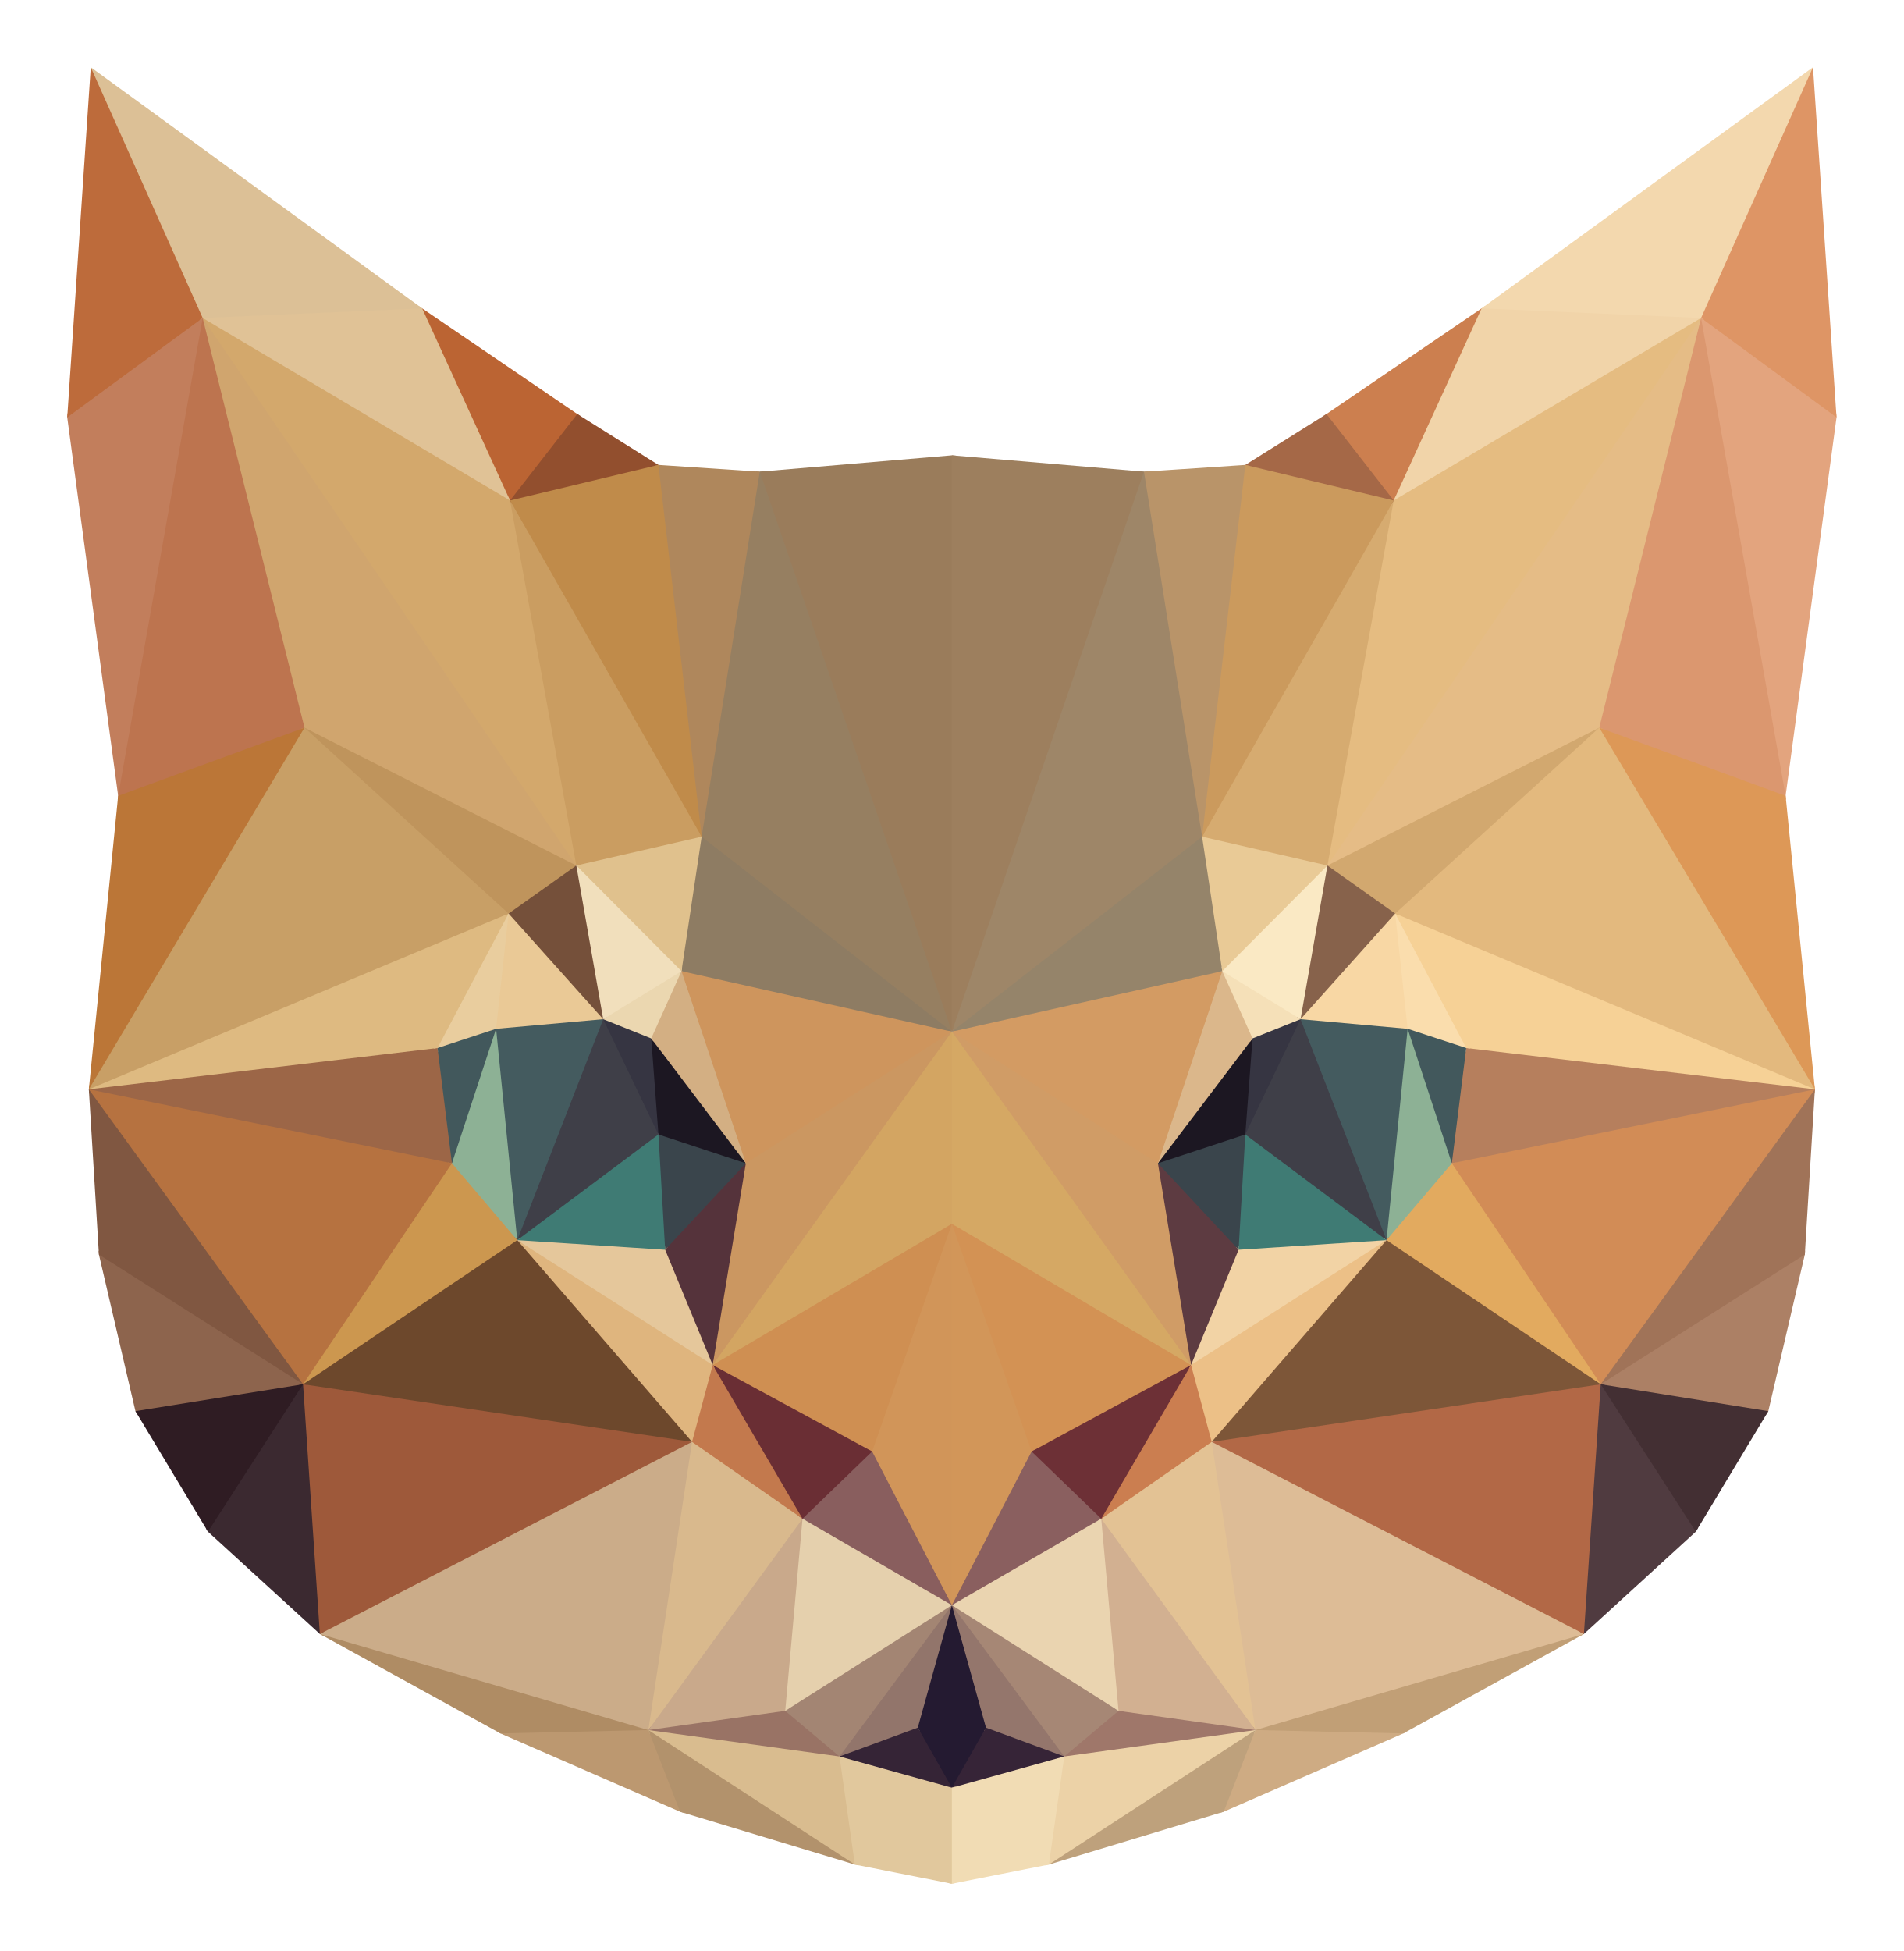
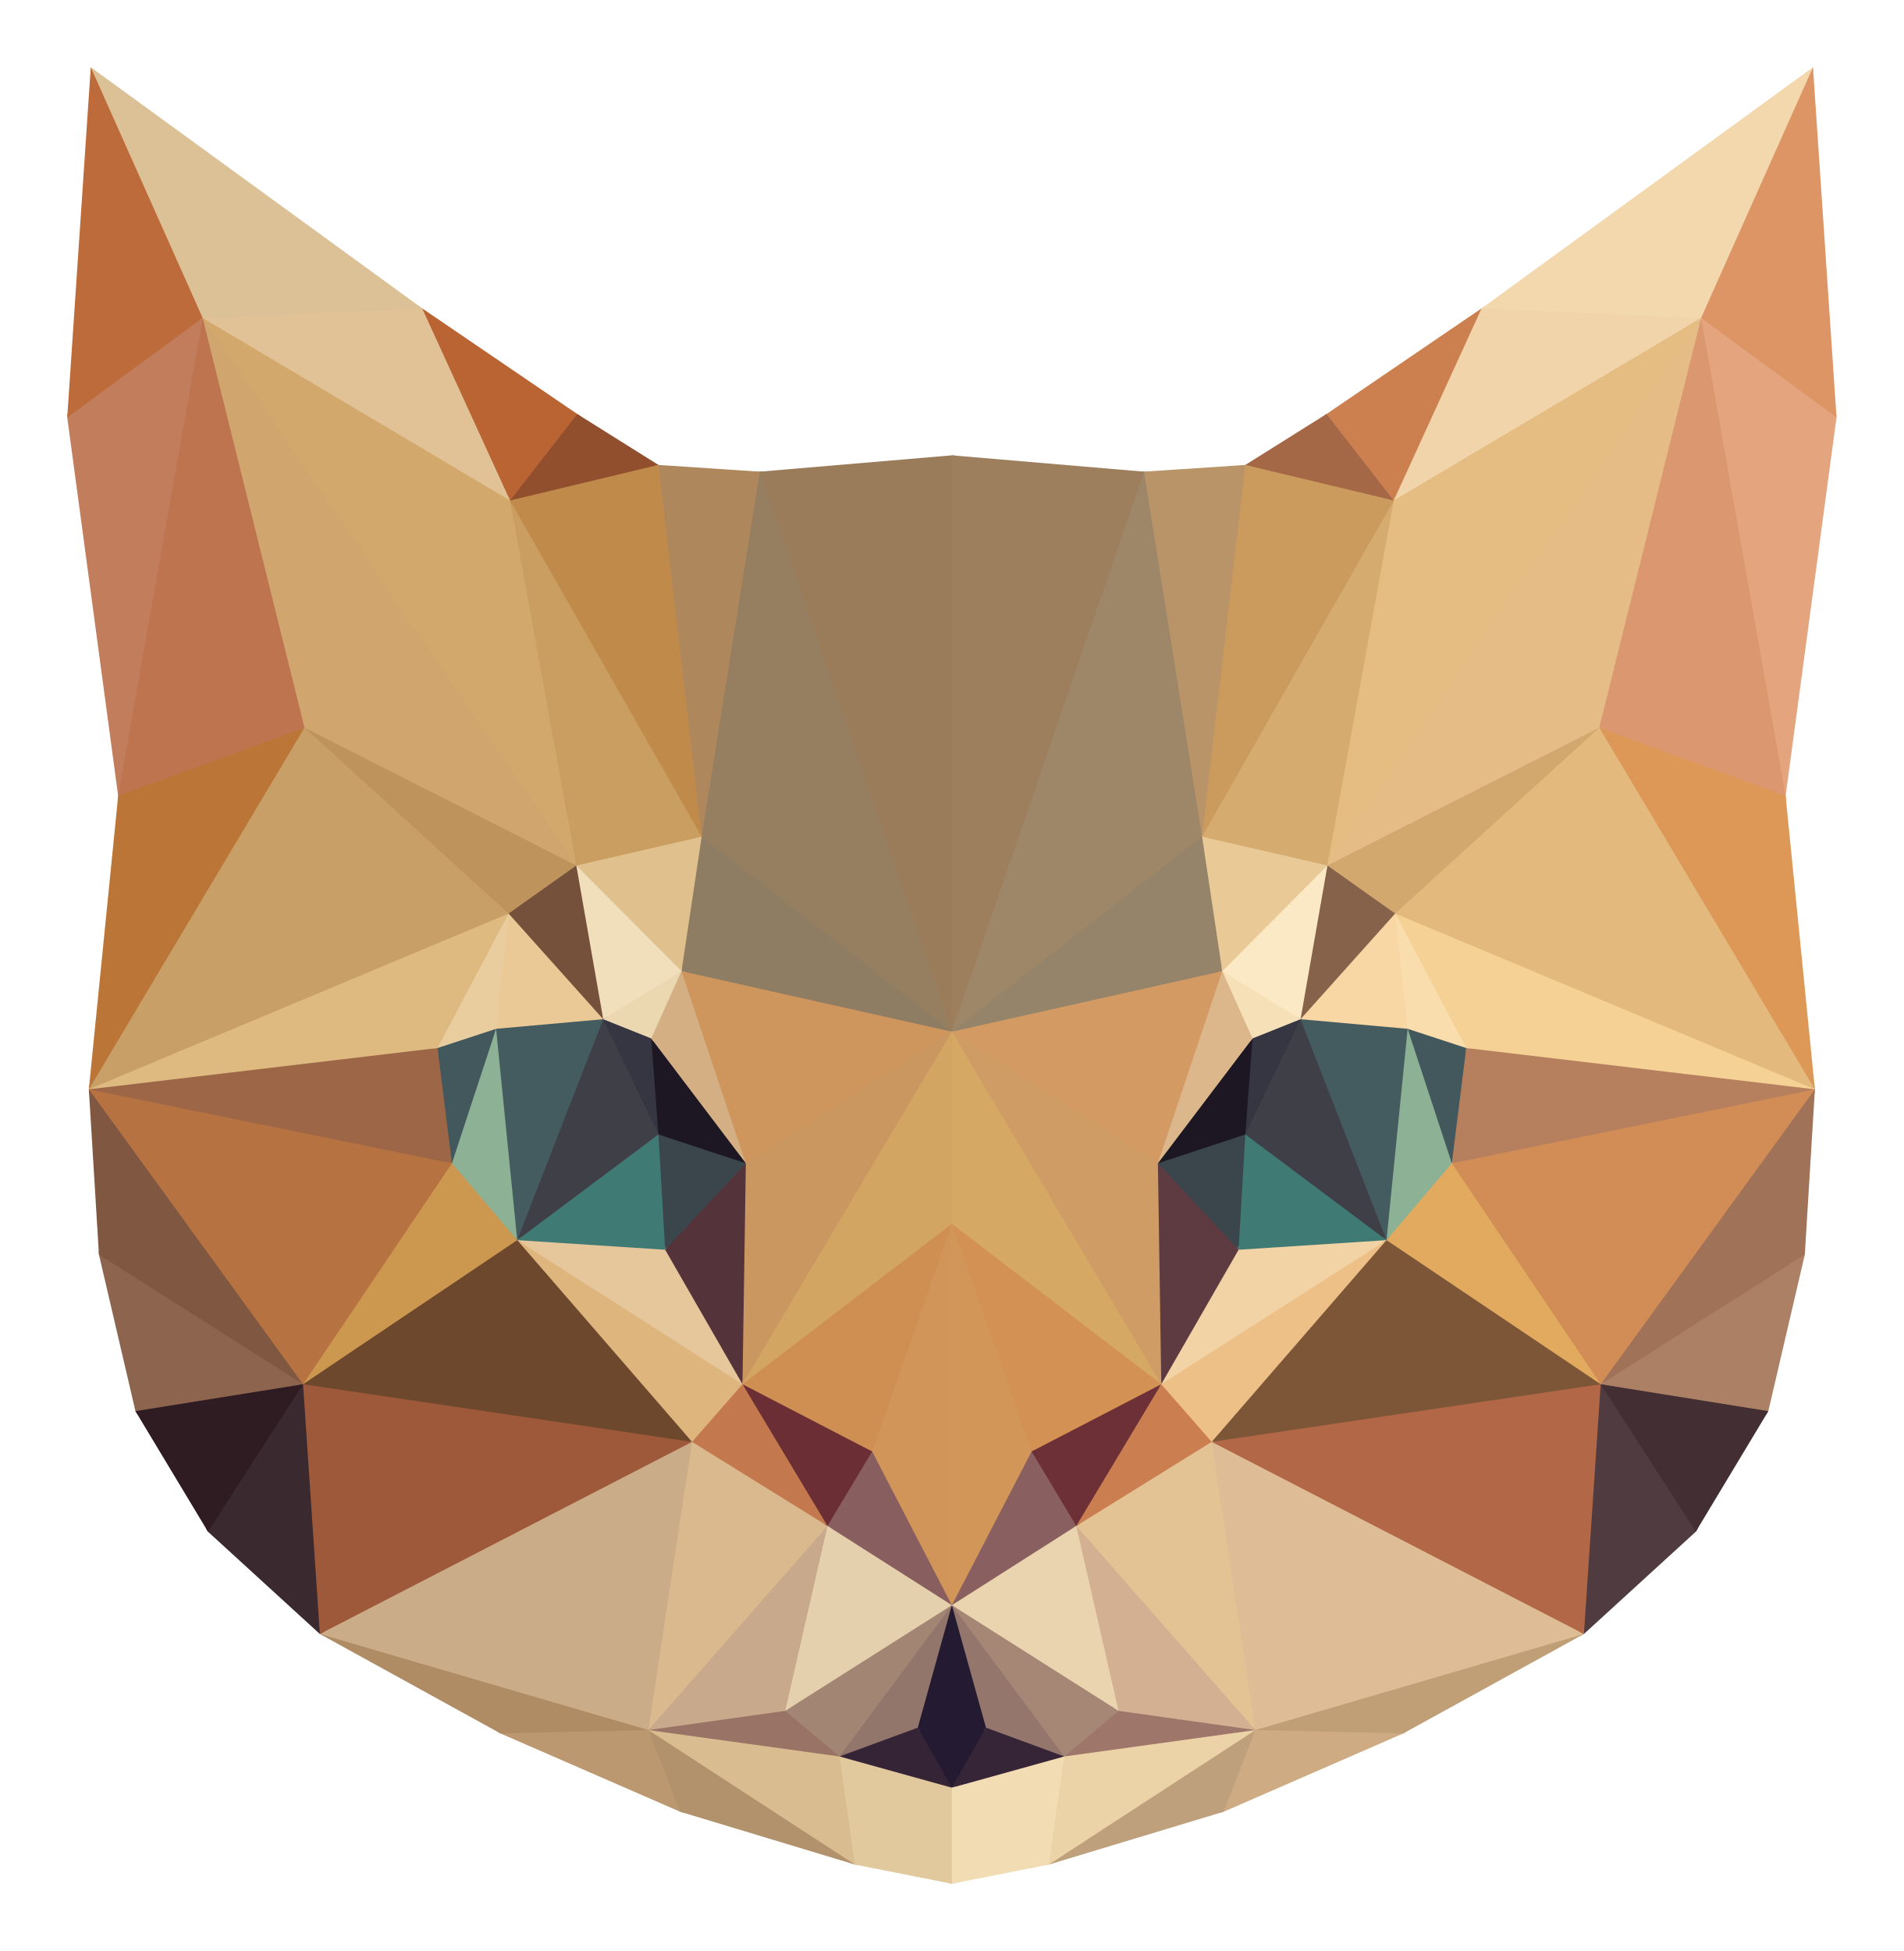
<svg xmlns="http://www.w3.org/2000/svg" viewBox="313.8 35.8 396.4 406.2">
  <g id="cat">
    <polygon fill="#1c1722" points="449.4,252 449.73,251.27 468.85,277.24 469.1,278 468.55,278.58 450.95,272.8 450.9,272 450.55,271.28 448.66,251.7" />
    <polygon fill="#1c1722" points="574.6,252 574.27,251.27 555.15,277.24 554.9,278 555.45,278.58 573.05,272.8 573.1,272 573.45,271.28 575.34,251.7" />
    <polygon fill="#363542" points="449.4,252 449.73,251.27 440.08,247.58 439.4,248 439.11,248.75 450.26,272.48 450.9,272" />
    <polygon fill="#363542" points="574.6,252 574.27,251.27 583.92,247.58 584.6,248 584.89,248.75 573.74,272.48 573.1,272" />
    <polygon fill="#3f3f48" points="439.4,248 450.9,272 450.95,272.8 422.3,294.05 421.5,294 421.42,293.2 438.6,248.07" />
    <polygon fill="#3f3f48" points="584.6,248 573.1,272 573.05,272.8 601.7,294.05 602.5,294 602.58,293.2 585.4,248.07" />
-     <polygon fill="#3a454c" points="452.3,296 452.61,296.74 468.97,278.79 469.1,278 450.9,272 450.26,272.48 451.5,295.95" />
-     <polygon fill="#3a454c" points="571.7,296 571.39,296.74 555.03,278.79 554.9,278 573.1,272 573.74,272.48 572.5,295.95" />
+     <polygon fill="#3a454c" points="452.3,296 452.7,296.69 469.09,278.8 469.1,278 450.9,272 450.26,272.48 451.5,295.95" />
+     <polygon fill="#3a454c" points="571.7,296 571.3,296.69 554.91,278.8 554.9,278 573.1,272 573.74,272.48 572.5,295.95" />
    <polygon fill="#ebd7b0" points="439.4,248 449.4,252 449.88,252.64 455.95,238.76 455.7,238 455.14,237.43 439.26,247.21" />
    <polygon fill="#f5e0b8" points="584.6,248 574.6,252 574.12,252.64 568.05,238.76 568.3,238 568.86,237.43 584.74,247.21" />
    <polygon fill="#241a31" points="512,370 512.21,370.77 512.4,407.3 512,408 511.23,407.79 504.15,395.78 504.9,395.5 504.15,395.78 511.52,370.64" />
    <polygon fill="#241a31" points="512,370 512,408 512.77,407.79 519.85,395.78 519.1,395.5 519.85,395.78 512.48,370.64" />
    <polygon fill="#92756b" points="488.6,401.5 487.99,400.99 511.32,370.43 512,370 504.9,395.5 505.3,396.2 489.37,401.71" />
    <polygon fill="#94766c" points="535.4,401.5 536.01,400.99 512.68,370.43 512,370 519.1,395.5 518.7,396.2 534.63,401.71" />
    <polygon fill="#352436" points="512,408 504.9,395.5 488.6,401.5 489.13,402.1 512,408.8" />
    <polygon fill="#362437" points="512,408 519.1,395.5 535.4,401.5 534.87,402.1 512,408.8" />
-     <polygon fill="#a38573" points="488.6,401.5 512,370 511.31,369.6 477.37,391.2 477.3,392 476.51,392.11 487.81,401.39" />
-     <polygon fill="#a68775" points="535.4,401.5 512,370 512.69,369.6 546.63,391.2 546.7,392 547.49,392.11 536.19,401.39" />
+     <polygon fill="#a38573" points="488.6,401.5 512,370 511.33,369.57 477.48,391.22 477.3,392 476.51,392.11 487.81,401.39" />
+     <polygon fill="#a68775" points="535.4,401.5 512,370 512.67,369.57 546.52,391.22 546.7,392 547.49,392.11 536.19,401.39" />
    <polygon fill="#445b5f" points="439.4,248 421.5,294 420.98,293.39 416.85,250.76 417.1,250 417.19,249.2 438.87,247.4" />
    <polygon fill="#445b5f" points="584.6,248 602.5,294 603.02,293.39 607.15,250.76 606.9,250 606.81,249.2 585.13,247.4" />
    <polygon fill="#8db195" points="407.9,278 407.45,278.66 420.84,294.45 421.5,294 417.1,250 416.34,250.25 407.8,277.21" />
    <polygon fill="#8db195" points="616.1,278 616.55,278.66 603.16,294.45 602.5,294 606.9,250 607.66,250.25 616.2,277.21" />
    <polygon fill="#967f61" points="459.9,210 459.81,209.21 471.2,133.95 472,134 472.8,133.93 512,249.8 512,250.6 511.22,250.43 459.78,210.79" />
    <polygon fill="#9e8668" points="564.1,210 564.19,209.21 552.8,133.95 552,134 551.2,133.93 512,249.8 512,250.6 512.78,250.43 564.22,210.79" />
    <polygon fill="#8e7c63" points="459.9,210 459.12,210.18 455.14,237.43 455.7,238 455.95,238.76 511.33,251.03 512,250.6" />
    <polygon fill="#95846a" points="564.1,210 564.88,210.18 568.86,237.43 568.3,238 568.05,238.76 512.67,251.03 512,250.6" />
    <polygon fill="#9a7c5b" points="512,130.6 512.8,130.67 512.26,249.84 512,250.6 472,134" />
    <polygon fill="#9d7f5e" points="512,130.6 512,250.6 552,134" />
-     <polygon fill="#e5c79b" points="421.5,294 422.14,293.52 452.25,295.2 452.3,296 452.85,295.42 462.33,319.21 462.2,320 461.99,320.77 422.02,294.6" />
-     <polygon fill="#f2d3a5" points="602.5,294 601.86,293.52 571.75,295.2 571.7,296 571.15,295.42 561.67,319.21 561.8,320 562.01,320.77 601.98,294.6" />
+     <polygon fill="#e5c79b" points="421.5,294 422.14,293.52 452.25,295.2 452.3,296 452.85,295.42 468.41,323.2 468.4,324 467.87,324.6 422.02,294.6" />
+     <polygon fill="#f2d3a5" points="602.5,294 601.86,293.52 571.75,295.2 571.7,296 571.15,295.42 555.59,323.2 555.6,324 556.13,324.6 601.98,294.6" />
    <polygon fill="#3f7b74" points="421.5,294 452.3,296 450.9,272" />
    <polygon fill="#3f7b74" points="602.5,294 571.7,296 573.1,272" />
    <polygon fill="#9c6647" points="404.9,254 405.66,253.75 408.15,277.24 407.9,278 407.45,278.66 332.77,263.25 332.3,262.6 333.04,262.29 405.27,253.29" />
    <polygon fill="#b67f5d" points="619.1,254 618.34,253.75 615.85,277.24 616.1,278 616.55,278.66 691.23,263.25 691.7,262.6 690.96,262.29 618.73,253.29" />
    <polygon fill="#c27e5c" points="327.8,122.7 338.4,201.5 339.15,201.23 356.19,102.78 356,102 355.67,101.27 327.85,121.9" />
    <polygon fill="#e3a47e" points="696.2,122.7 685.6,201.5 684.85,201.23 667.81,102.78 668,102 668.33,101.27 696.15,121.9" />
    <polygon fill="#bd744f" points="377.2,187.3 376.79,187.99 338.32,202.3 338.4,201.5 356,102 356.45,102.66 377.91,187.66" />
    <polygon fill="#db976f" points="646.8,187.3 647.21,187.99 685.68,202.3 685.6,201.5 668,102 667.55,102.66 646.09,187.66" />
-     <polygon fill="#6d482c" points="376.9,324 377.35,323.34 420.98,293.39 421.5,294 422.17,294.43 458.11,335.23 457.9,336 457.19,336.37 376.95,324.8" />
-     <polygon fill="#7d5638" points="647.1,324 646.65,323.34 603.02,293.39 602.5,294 601.83,294.43 565.89,335.23 566.1,336 566.81,336.37 647.05,324.8" />
+     <polygon fill="#6d482c" points="376.9,324 377.35,323.34 420.98,293.39 421.5,294 422.17,294.43 458.43,335.4 457.9,336 457.19,336.37 376.95,324.8" />
+     <polygon fill="#7d5638" points="647.1,324 646.65,323.34 603.02,293.39 602.5,294 601.83,294.43 565.57,335.4 566.1,336 566.81,336.37 647.05,324.8" />
    <polygon fill="#eac996" points="439.4,248 417.1,250 416.34,250.25 419.33,226.71 419.7,226 420.35,225.54 439.26,247.21" />
    <polygon fill="#f8d7a4" points="584.6,248 606.9,250 607.66,250.25 604.67,226.71 604.3,226 603.65,225.54 584.74,247.21" />
    <polygon fill="#e9cd9e" points="404.9,254 405,254.79 416.85,250.76 417.1,250 419.7,226 418.96,226.31 404.11,254.09" />
    <polygon fill="#faddad" points="619.1,254 619,254.79 607.15,250.76 606.9,250 604.3,226 605.04,226.31 619.89,254.09" />
    <polygon fill="#75503a" points="439.4,248 440.08,247.58 434.36,216.57 433.8,216 433.09,215.64 419.11,225.46 419.7,226" />
    <polygon fill="#87624b" points="584.6,248 583.92,247.58 589.64,216.57 590.2,216 590.91,215.64 604.89,225.46 604.3,226" />
    <polygon fill="#deba81" points="404.9,254 332.3,262.6 332.71,261.91 419.11,225.46 419.7,226" />
    <polygon fill="#f6d196" points="619.1,254 691.7,262.6 691.29,261.91 604.89,225.46 604.3,226" />
    <polygon fill="#bf945c" points="377.2,187.3 377.01,186.52 433.35,215.34 433.8,216 419.7,226 418.96,226.31 376.79,187.99" />
    <polygon fill="#d2a86f" points="646.8,187.3 646.99,186.52 590.65,215.34 590.2,216 604.3,226 605.04,226.31 647.21,187.99" />
    <polygon fill="#c89f66" points="377.2,187.3 376.45,187.57 332.38,261.8 332.3,262.6 419.7,226" />
    <polygon fill="#e3b97e" points="646.8,187.3 647.55,187.57 691.62,261.8 691.7,262.6 604.3,226" />
-     <polygon fill="#55333b" points="452.3,296 469.1,278 469.77,277.57 462.67,319.35 462.2,320" />
-     <polygon fill="#5d3b41" points="571.7,296 554.9,278 554.23,277.57 561.33,319.35 561.8,320" />
+     <polygon fill="#55333b" points="452.3,296 469.1,278 469.77,277.57 468.81,323.31 468.4,324" />
+     <polygon fill="#5d3b41" points="571.7,296 554.9,278 554.23,277.57 555.19,323.31 555.6,324" />
    <polygon fill="#42585c" points="407.9,278 417.1,250 404.9,254" />
    <polygon fill="#42585c" points="616.1,278 606.9,250 619.1,254" />
    <polygon fill="#f1dfbc" points="439.4,248 433.8,216 434.58,215.82 455.82,237.21 455.7,238" />
    <polygon fill="#fae9c4" points="584.6,248 590.2,216 589.42,215.82 568.18,237.21 568.3,238" />
    <polygon fill="#e0c18d" points="459.9,210 459.5,209.3 433.66,215.21 433.8,216 455.7,238" />
    <polygon fill="#e9ca96" points="564.1,210 564.5,209.3 590.34,215.21 590.2,216 568.3,238" />
    <polygon fill="#d3af83" points="449.4,252 469.1,278 469.77,277.57 456.48,238.17 455.7,238" />
    <polygon fill="#dbb78b" points="574.6,252 554.9,278 554.23,277.57 567.52,238.17 568.3,238" />
-     <polygon fill="#d19559" points="512,290.6 512.26,291.36 512.37,369.29 512,370 511.31,369.6 494.82,338.56 495.4,338 494.7,337.62 511.31,291.01" />
-     <polygon fill="#d29659" points="512,290.6 512,370 512.69,369.6 529.18,338.56 528.6,338 529.3,337.62 512.69,291.01" />
-     <polygon fill="#cf8f52" points="512,290.6 512,289.8 462.67,319.35 462.2,320 462.6,320.69 494.82,338.56 495.4,338" />
-     <polygon fill="#d39254" points="512,290.6 512,289.8 561.33,319.35 561.8,320 561.4,320.69 529.18,338.56 528.6,338" />
+     <polygon fill="#d19559" points="512,290.6 512.26,291.36 512.37,369.29 512,370 511.33,369.57 494.99,338.69 495.4,338 494.69,337.63 511.36,291.09" />
+     <polygon fill="#d29659" points="512,290.6 512,370 512.67,369.57 529.01,338.69 528.6,338 529.31,337.63 512.64,291.09" />
+     <polygon fill="#cf8f52" points="512,290.6 512,289.8 468.81,323.31 468.4,324 468.81,324.69 494.99,338.69 495.4,338" />
+     <polygon fill="#d39254" points="512,290.6 512,289.8 555.19,323.31 555.6,324 555.19,324.69 529.01,338.69 528.6,338" />
    <polygon fill="#bb6433" points="401.7,100 434,122 434.68,122.43 420.78,139.81 420,140 419.31,139.59 400.9,100.03" />
    <polygon fill="#cc7f4f" points="622.3,100 590,122 589.32,122.43 603.22,139.81 604,140 604.69,139.59 623.1,100.03" />
    <polygon fill="#cc974f" points="407.9,278 421.5,294 376.9,324 376.43,323.35 407.12,277.84" />
    <polygon fill="#e2aa5f" points="616.1,278 602.5,294 647.1,324 647.57,323.35 616.88,277.84" />
    <polygon fill="#d0a56e" points="377.2,187.3 433.8,216 433.66,215.21 356.69,102.41 356,102" />
    <polygon fill="#e5bc86" points="646.8,187.3 590.2,216 590.34,215.21 667.31,102.41 668,102" />
    <polygon fill="#d3a86c" points="420,140 420.4,140.7 434.58,215.82 433.8,216 356,102 356.8,101.97 419.67,139.27" />
    <polygon fill="#e5bc81" points="604,140 603.6,140.7 589.42,215.82 590.2,216 668,102 667.2,101.97 604.33,139.27" />
    <polygon fill="#e0c296" points="401.7,100 420,140 356,102 355.67,101.27 401.05,99.53" />
    <polygon fill="#f1d4a9" points="622.3,100 604,140 668,102 668.33,101.27 622.95,99.53" />
-     <polygon fill="#d3a562" points="512,250.6 512.47,251.25 512.69,291.01 512,290.6 462.2,320 462.33,319.21 511.33,251.03" />
-     <polygon fill="#d5a864" points="512,250.6 512,290.6 561.8,320 561.67,319.21 512.67,251.03" />
-     <polygon fill="#cb9761" points="512,250.6 511.22,250.43 468.85,277.24 469.1,278 462.2,320" />
-     <polygon fill="#d09c66" points="512,250.6 512.78,250.43 555.15,277.24 554.9,278 561.8,320" />
+     <polygon fill="#d3a562" points="512,250.6 512.41,251.29 512.64,291.09 512,290.6 468.4,324 468.41,323.2 511.33,251.03" />
+     <polygon fill="#d5a864" points="512,250.6 512,290.6 555.6,324 555.59,323.2 512.67,251.03" />
+     <polygon fill="#cb9761" points="512,250.6 511.22,250.43 468.85,277.24 469.1,278 468.4,324" />
+     <polygon fill="#d09c66" points="512,250.6 512.78,250.43 555.15,277.24 554.9,278 555.6,324" />
    <polygon fill="#ca9d61" points="433.8,216 459.9,210 459.81,209.21 420.78,139.81 420,140" />
    <polygon fill="#d6ab70" points="590.2,216 564.1,210 564.19,209.21 603.22,139.81 604,140" />
    <polygon fill="#dcc096" points="401.7,100 356,102 355.36,102.47 332.65,50.6 332.7,49.8" />
    <polygon fill="#f3d8ae" points="622.3,100 668,102 668.64,102.47 691.35,50.6 691.3,49.8" />
-     <polygon fill="#cbac89" points="380.4,376 380.35,375.2 457.11,335.88 457.9,336 458.56,336.46 449.27,395.35 448.8,396 448,396.02 381.1,376.39" />
-     <polygon fill="#ddbc96" points="643.6,376 643.65,375.2 566.89,335.88 566.1,336 565.44,336.46 574.73,395.35 575.2,396 576,396.02 642.9,376.39" />
-     <polygon fill="#d9b98d" points="480.9,352 480.5,351.31 458.11,335.23 457.9,336 448.8,396 449.59,395.89 480.83,352.8" />
-     <polygon fill="#e3c294" points="543.1,352 543.5,351.31 565.89,335.23 566.1,336 575.2,396 574.41,395.89 543.17,352.8" />
+     <polygon fill="#cbac89" points="380.4,376 380.35,375.2 457.11,335.88 457.9,336 458.58,336.42 449.33,395.4 448.8,396 448,396.02 381.1,376.39" />
+     <polygon fill="#ddbc96" points="643.6,376 643.65,375.2 566.89,335.88 566.1,336 565.42,336.42 574.67,395.4 575.2,396 576,396.02 642.9,376.39" />
+     <polygon fill="#d9b98d" points="486.1,353.5 485.69,352.81 458.43,335.4 457.9,336 448.8,396 449.59,395.89 485.92,354.28" />
+     <polygon fill="#e3c294" points="537.9,353.5 538.31,352.81 565.57,335.4 566.1,336 575.2,396 574.41,395.89 538.08,354.28" />
    <polygon fill="#8d644d" points="342,329.6 334.4,297 334.35,296.2 376.43,323.35 376.9,324 376.47,324.67 342.41,330.29" />
    <polygon fill="#ac8065" points="682,329.6 689.6,297 689.65,296.2 647.57,323.35 647.1,324 647.53,324.67 681.59,330.29" />
    <polygon fill="#b67240" points="407.9,278 376.9,324 376.22,323.57 332.35,263.4 332.3,262.6" />
    <polygon fill="#d28c56" points="616.1,278 647.1,324 647.78,323.57 691.65,263.4 691.7,262.6" />
    <polygon fill="#bd6b3b" points="356,102 332.7,49.8 327.8,122.7" />
    <polygon fill="#de9565" points="668,102 691.3,49.8 696.2,122.7" />
    <polygon fill="#3b2930" points="380.4,376 357.1,354.7 356.69,354.01 376.11,324.13 376.9,324 377.69,324.12 381.11,375.63" />
    <polygon fill="#503b40" points="643.6,376 666.9,354.7 667.31,354.01 647.89,324.13 647.1,324 646.31,324.12 642.89,375.63" />
-     <polygon fill="#895e5e" points="495.4,338 494.7,337.62 480.5,351.31 480.9,352 480.83,352.8 511.32,370.43 512,370" />
-     <polygon fill="#8a5f5f" points="528.6,338 529.3,337.62 543.5,351.31 543.1,352 543.17,352.8 512.68,370.43 512,370" />
+     <polygon fill="#895e5e" points="495.4,338 494.69,337.63 485.69,352.81 486.1,353.5 485.92,354.28 511.32,370.43 512,370" />
+     <polygon fill="#8a5f5f" points="528.6,338 529.31,337.63 538.31,352.81 537.9,353.5 538.08,354.28 512.68,370.43 512,370" />
    <polygon fill="#924f2e" points="450.9,132.6 434,122 420,140 420.4,140.7 450.99,133.39" />
    <polygon fill="#a56847" points="573.1,132.6 590,122 604,140 603.6,140.7 573.01,133.39" />
-     <polygon fill="#997365" points="477.3,392 488.6,401.5 488.71,402.29 449.47,396.44 448.8,396 449.27,395.35 477.37,391.2" />
-     <polygon fill="#9f776a" points="546.7,392 535.4,401.5 535.29,402.29 574.53,396.44 575.2,396 574.73,395.35 546.63,391.2" />
-     <polygon fill="#c9a98b" points="477.3,392 477.98,391.57 481.59,352.4 480.9,352 448.8,396" />
-     <polygon fill="#d2b091" points="546.7,392 546.02,391.57 542.41,352.4 543.1,352 575.2,396" />
+     <polygon fill="#997365" points="477.3,392 488.6,401.5 488.71,402.29 449.47,396.44 448.8,396 449.33,395.4 477.48,391.22" />
+     <polygon fill="#9f776a" points="546.7,392 535.4,401.5 535.29,402.29 574.53,396.44 575.2,396 574.67,395.4 546.52,391.22" />
+     <polygon fill="#c9a98b" points="477.3,392 477.98,391.57 486.77,353.93 486.1,353.5 448.8,396" />
+     <polygon fill="#d2b091" points="546.7,392 546.02,391.57 537.23,353.93 537.9,353.5 575.2,396" />
    <polygon fill="#9e593a" points="457.9,336 376.9,324 380.4,376" />
    <polygon fill="#b26846" points="566.1,336 647.1,324 643.6,376" />
    <polygon fill="#bb7637" points="377.2,187.3 338.4,201.5 332.3,262.6" />
    <polygon fill="#dd9857" points="646.8,187.3 685.6,201.5 691.7,262.6" />
    <polygon fill="#ce955d" points="512,250.6 469.1,278 455.7,238" />
    <polygon fill="#d39b63" points="512,250.6 554.9,278 568.3,238" />
-     <polygon fill="#e5d0ad" points="512,370 477.3,392 480.9,352" />
-     <polygon fill="#ead4b0" points="512,370 546.7,392 543.1,352" />
-     <polygon fill="#6a2e34" points="480.9,352 495.4,338 462.2,320 461.99,320.77 480.24,351.54" />
-     <polygon fill="#6d3036" points="543.1,352 528.6,338 561.8,320 562.01,320.77 543.76,351.54" />
+     <polygon fill="#e5d0ad" points="512,370 477.3,392 486.1,353.5" />
+     <polygon fill="#ead4b0" points="512,370 546.7,392 537.9,353.5" />
+     <polygon fill="#6a2e34" points="486.1,353.5 495.4,338 468.4,324 467.87,324.6 485.42,353.08" />
+     <polygon fill="#6d3036" points="537.9,353.5 528.6,338 555.6,324 556.13,324.6 538.58,353.08" />
    <polygon fill="#af875c" points="459.9,210 472,134 450.9,132.6 450.12,132.79 459.5,209.3" />
    <polygon fill="#b99469" points="564.1,210 552,134 573.1,132.6 573.88,132.79 564.5,209.3" />
    <polygon fill="#c08b4a" points="459.9,210 420,140 450.9,132.6" />
    <polygon fill="#cb9a5d" points="564.1,210 604,140 573.1,132.6" />
-     <polygon fill="#dfb57e" points="421.5,294 462.2,320 462.6,320.69 458.56,336.46 457.9,336" />
-     <polygon fill="#ecc087" points="602.5,294 561.8,320 561.4,320.69 565.44,336.46 566.1,336" />
-     <polygon fill="#c3794d" points="480.9,352 462.2,320 457.9,336" />
-     <polygon fill="#cb7e50" points="543.1,352 561.8,320 566.1,336" />
+     <polygon fill="#dfb57e" points="421.5,294 468.4,324 468.81,324.69 458.58,336.42 457.9,336" />
+     <polygon fill="#ecc087" points="602.5,294 555.6,324 555.19,324.69 565.42,336.42 566.1,336" />
+     <polygon fill="#c3794d" points="486.1,353.5 468.4,324 457.9,336" />
+     <polygon fill="#cb7e50" points="537.9,353.5 555.6,324 566.1,336" />
    <polygon fill="#bc9870" points="455.4,413 418,396.7 417.3,396.31 448.03,395.78 448.8,396 449.47,396.44 456.17,413.23" />
    <polygon fill="#ceab83" points="568.6,413 606,396.7 606.7,396.31 575.97,395.78 575.2,396 574.53,396.44 567.83,413.23" />
    <polygon fill="#d9bc8f" points="448.8,396 488.6,401.5 489.13,402.1 492.58,424.16 491.8,424 491.03,423.77 449.09,396.75" />
    <polygon fill="#ecd2a7" points="575.2,396 535.4,401.5 534.87,402.1 531.42,424.16 532.2,424 532.97,423.77 574.91,396.75" />
    <polygon fill="#b2926c" points="448.8,396 491.8,424 455.4,413" />
    <polygon fill="#bea17c" points="575.2,396 532.2,424 568.6,413" />
    <polygon fill="#e1c89d" points="488.6,401.5 512,408 512.77,407.79 512.53,427.4 512,428 511.22,427.84 488.71,402.29" />
    <polygon fill="#f1dcb4" points="535.4,401.5 512,408 512,428 512.78,427.84 535.29,402.29" />
    <polygon fill="#e1c89d" points="488.6,401.5 512,428 491.8,424" />
    <polygon fill="#f1dcb4" points="535.4,401.5 512,428 532.2,424" />
    <polygon fill="#af8c64" points="418,396.7 380.4,376 448.8,396" />
    <polygon fill="#c19f76" points="606,396.7 643.6,376 575.2,396" />
    <polygon fill="#2f1c23" points="357.1,354.7 342,329.6 376.9,324" />
    <polygon fill="#432f33" points="666.9,354.7 682,329.6 647.1,324" />
    <polygon fill="#805741" points="334.4,297 332.3,262.6 376.9,324" />
    <polygon fill="#a07358" points="689.6,297 691.7,262.6 647.1,324" />
  </g>
</svg>
